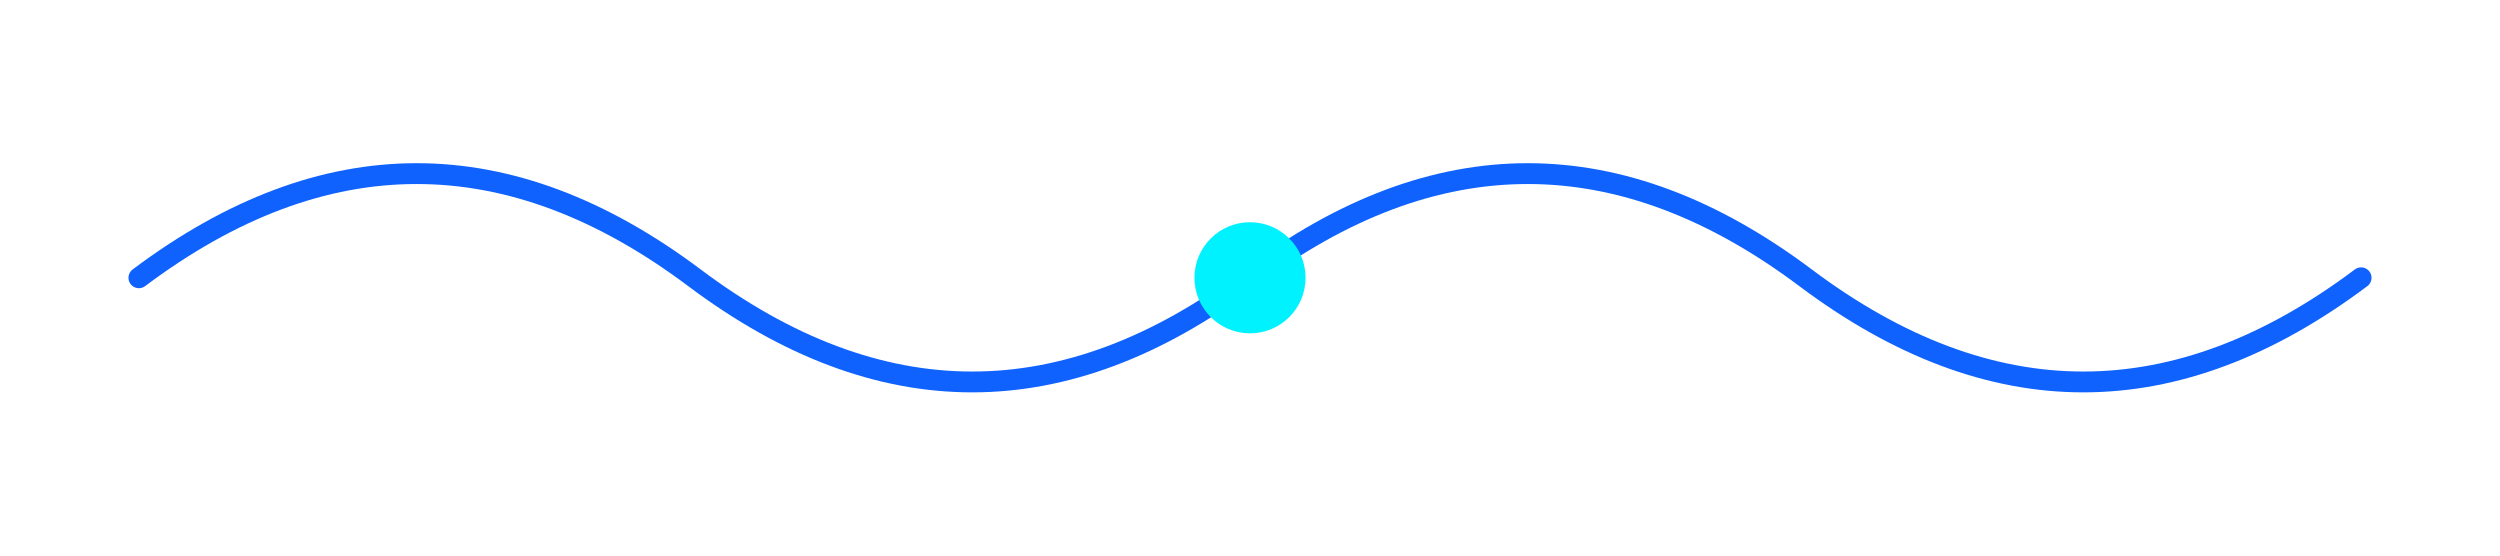
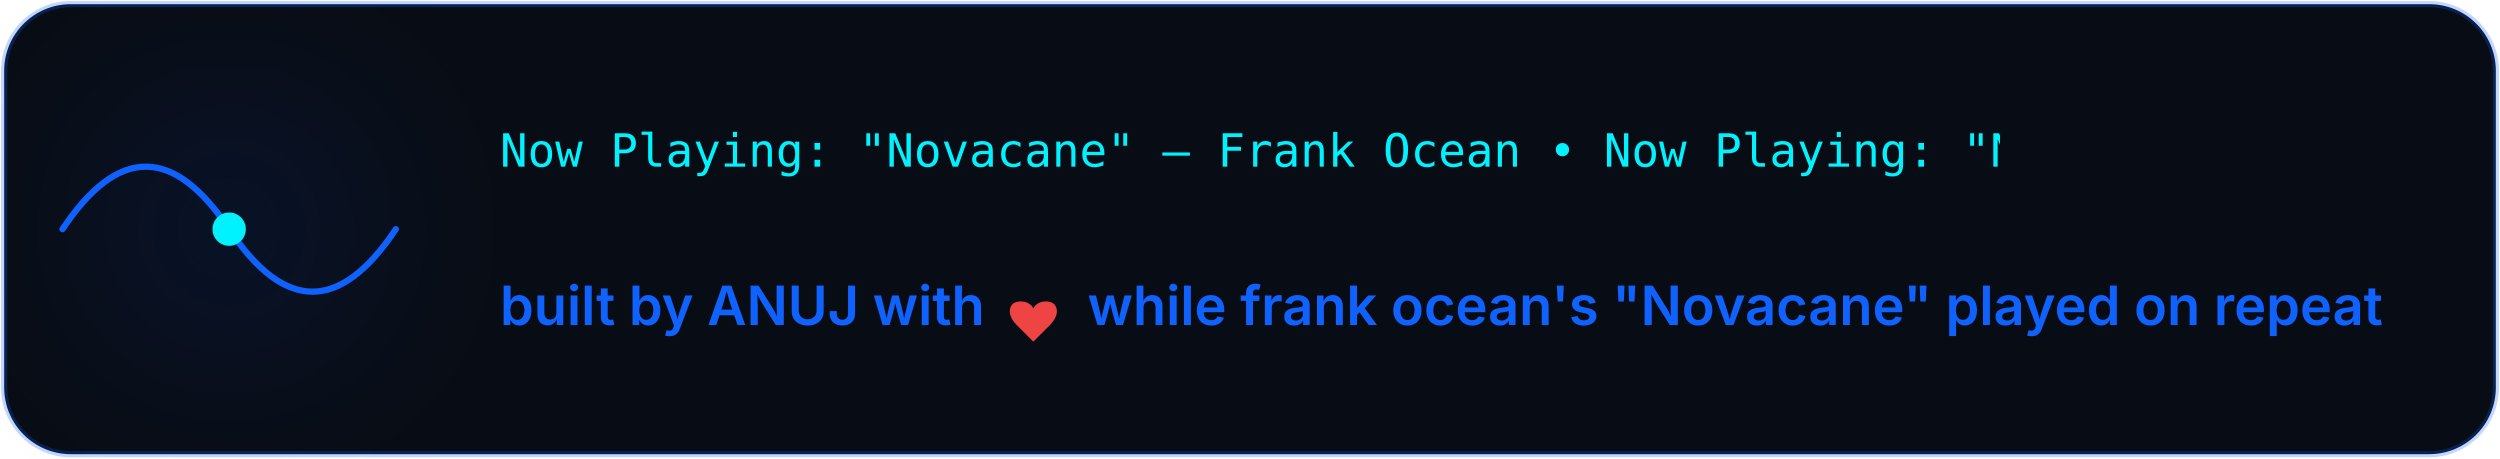
- <svg xmlns="http://www.w3.org/2000/svg" width="180" height="40" viewBox="0 0 180 40" fill="none">
+ <svg xmlns="http://www.w3.org/2000/svg" width="600" height="110" viewBox="0 0 600 110" fill="none">
  <style>
-     .dream-pulse {
+     .player-card {
+       fill: #080c14;
+       stroke: rgba(15, 98, 254, 0.25);
+       stroke-width: 1.5;
+       rx: 16px;
+     }
+     .wave-line {
      stroke: #0f62fe;
      stroke-width: 1.5;
      stroke-linecap: round;
-       animation: driftPulse 4s infinite ease-in-out alternate;
+       animation: waveDrift 4s infinite ease-in-out alternate;
    }
-     .dream-glow {
-       animation: glowPulse 2s infinite ease-in-out alternate;
+     .pulse-glow {
+       animation: glowSpot 2s infinite ease-in-out alternate;
    }
-     @keyframes driftPulse {
+     .signature-text {
+       font-family: 'Sora', 'Inter', sans-serif;
+       font-size: 13px;
+       font-weight: 600;
+       fill: #0f62fe;
+     }
+     .track-text {
+       font-family: 'JetBrains Mono', monospace;
+       font-size: 11px;
+       fill: #00f2fe;
+     }
+     .marquee {
+       animation: slideMarquee 15s linear infinite;
+     }
+     .heart {
+       fill: #ef4444;
+       animation: heartbeat 1.2s infinite alternate ease-in-out;
+       transform-origin: 228px 78px;
+     }
+     @keyframes waveDrift {
      0% { stroke-dasharray: 4 12; stroke-dashoffset: 0; }
      100% { stroke-dasharray: 12 4; stroke-dashoffset: 24; }
    }
-     @keyframes glowPulse {
-       0% { filter: drop-shadow(0 0 1px #0f62fe); opacity: 0.6; }
-       100% { filter: drop-shadow(0 0 6px #00f2fe); opacity: 1; }
+     @keyframes glowSpot {
+       0% { opacity: 0.5; filter: drop-shadow(0 0 1px #0f62fe); }
+       100% { opacity: 1; filter: drop-shadow(0 0 8px #00f2fe); fill: #00f2fe; }
+     }
+     @keyframes slideMarquee {
+       0% { transform: translate(0px, 0); }
+       100% { transform: translate(-330px, 0); }
+     }
+     @keyframes heartbeat {
+       0% { transform: scale(0.9); }
+       100% { transform: scale(1.1); filter: drop-shadow(0 0 3px #ef4444); }
    }
  </style>
-   <path class="dream-pulse" d="M10,20 Q30,5 50,20 T90,20 T130,20 T170,20" />
-   <circle class="dream-glow" cx="90" cy="20" r="4" fill="#00f2fe" />
+   <rect x="1" y="1" width="598" height="108" class="player-card" />
+   <circle cx="55" cy="55" r="40" fill="#0f62fe" opacity="0.08" filter="blur(20px)" />
+   <path class="wave-line" d="M15,55 Q35,25 55,55 T95,55" />
+   <circle class="pulse-glow" cx="55" cy="55" r="4" fill="#00f2fe" />
+   <svg x="120" y="24" width="360" height="24" viewBox="0 0 360 24" style="overflow: hidden;">
+     <g class="marquee">
+       <text x="0" y="16" class="track-text">Now Playing: "Novacane" — Frank Ocean   •   Now Playing: "Novacane" — Frank Ocean</text>
+     </g>
+   </svg>
+   <text x="120" y="78" class="signature-text">built by ANUJ with</text>
+   <path class="heart" d="M248,74 C247,72 244,72 243,73 C242,74 242,76 244,78 L248,82 L252,78 C254,76 254,74 253,73 C252,72 249,72 248,74 Z" />
+   <text x="261" y="78" class="signature-text">while frank ocean's "Novacane" played on repeat</text>
</svg>
